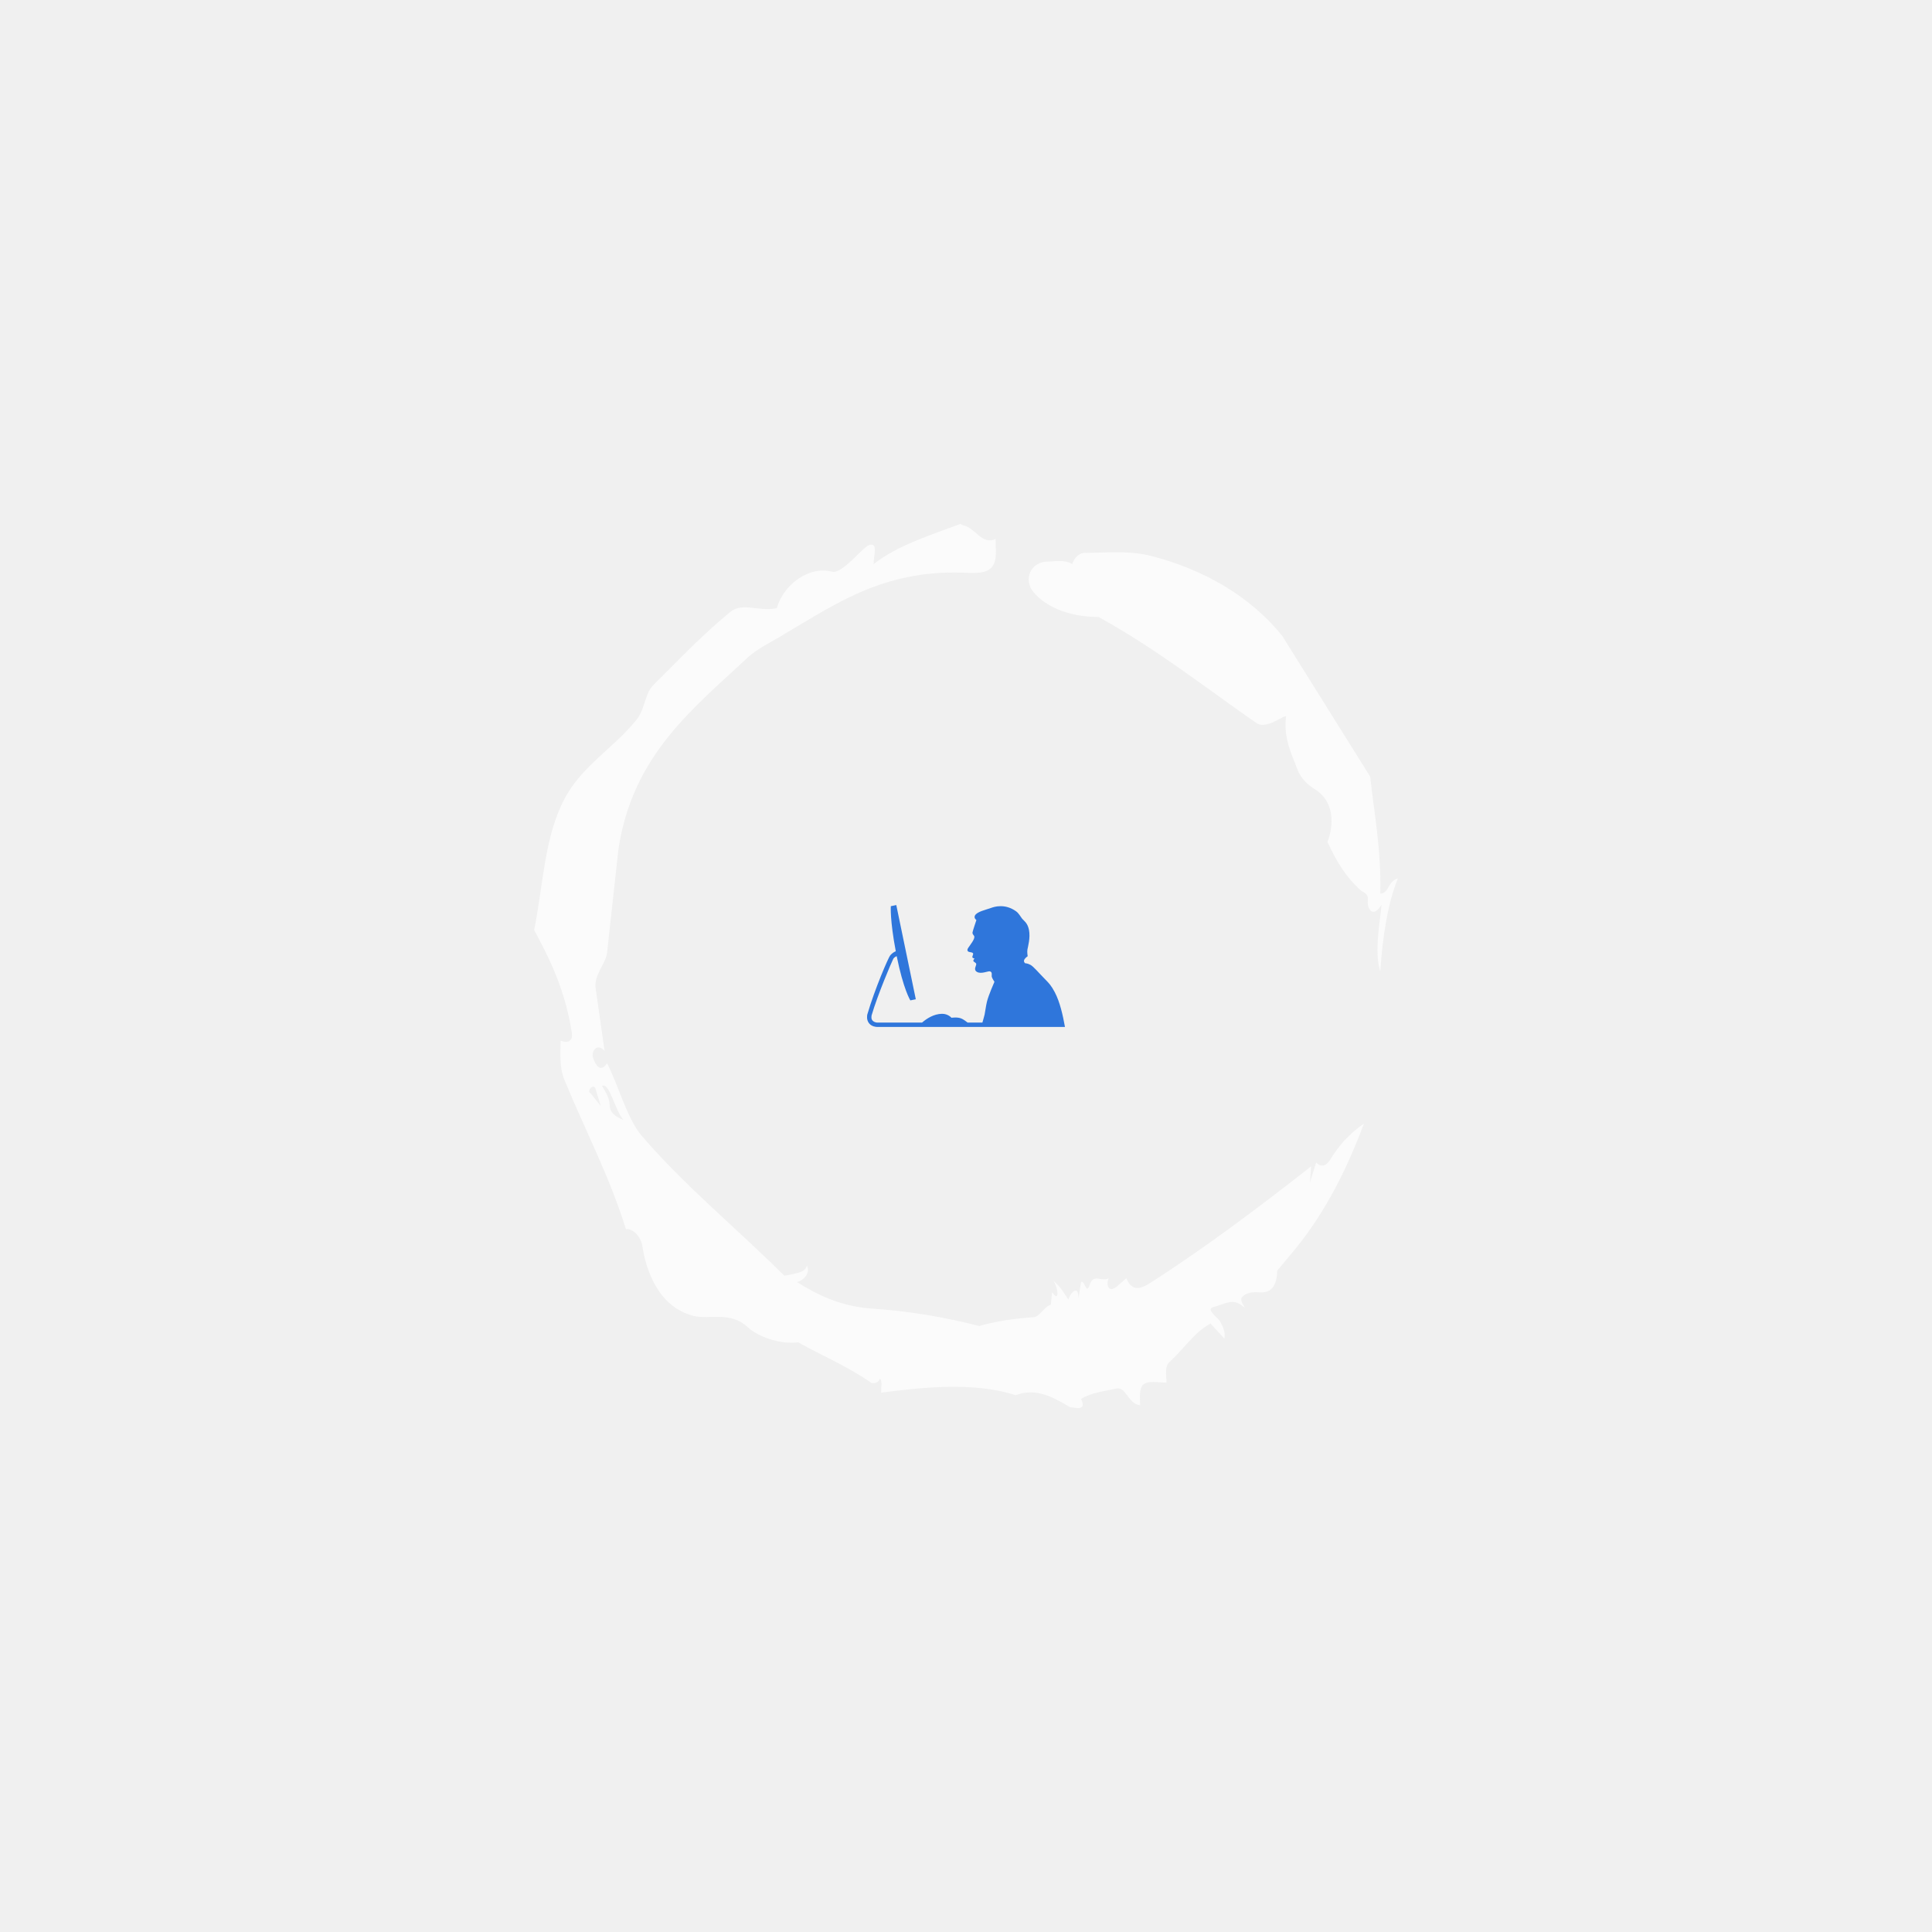
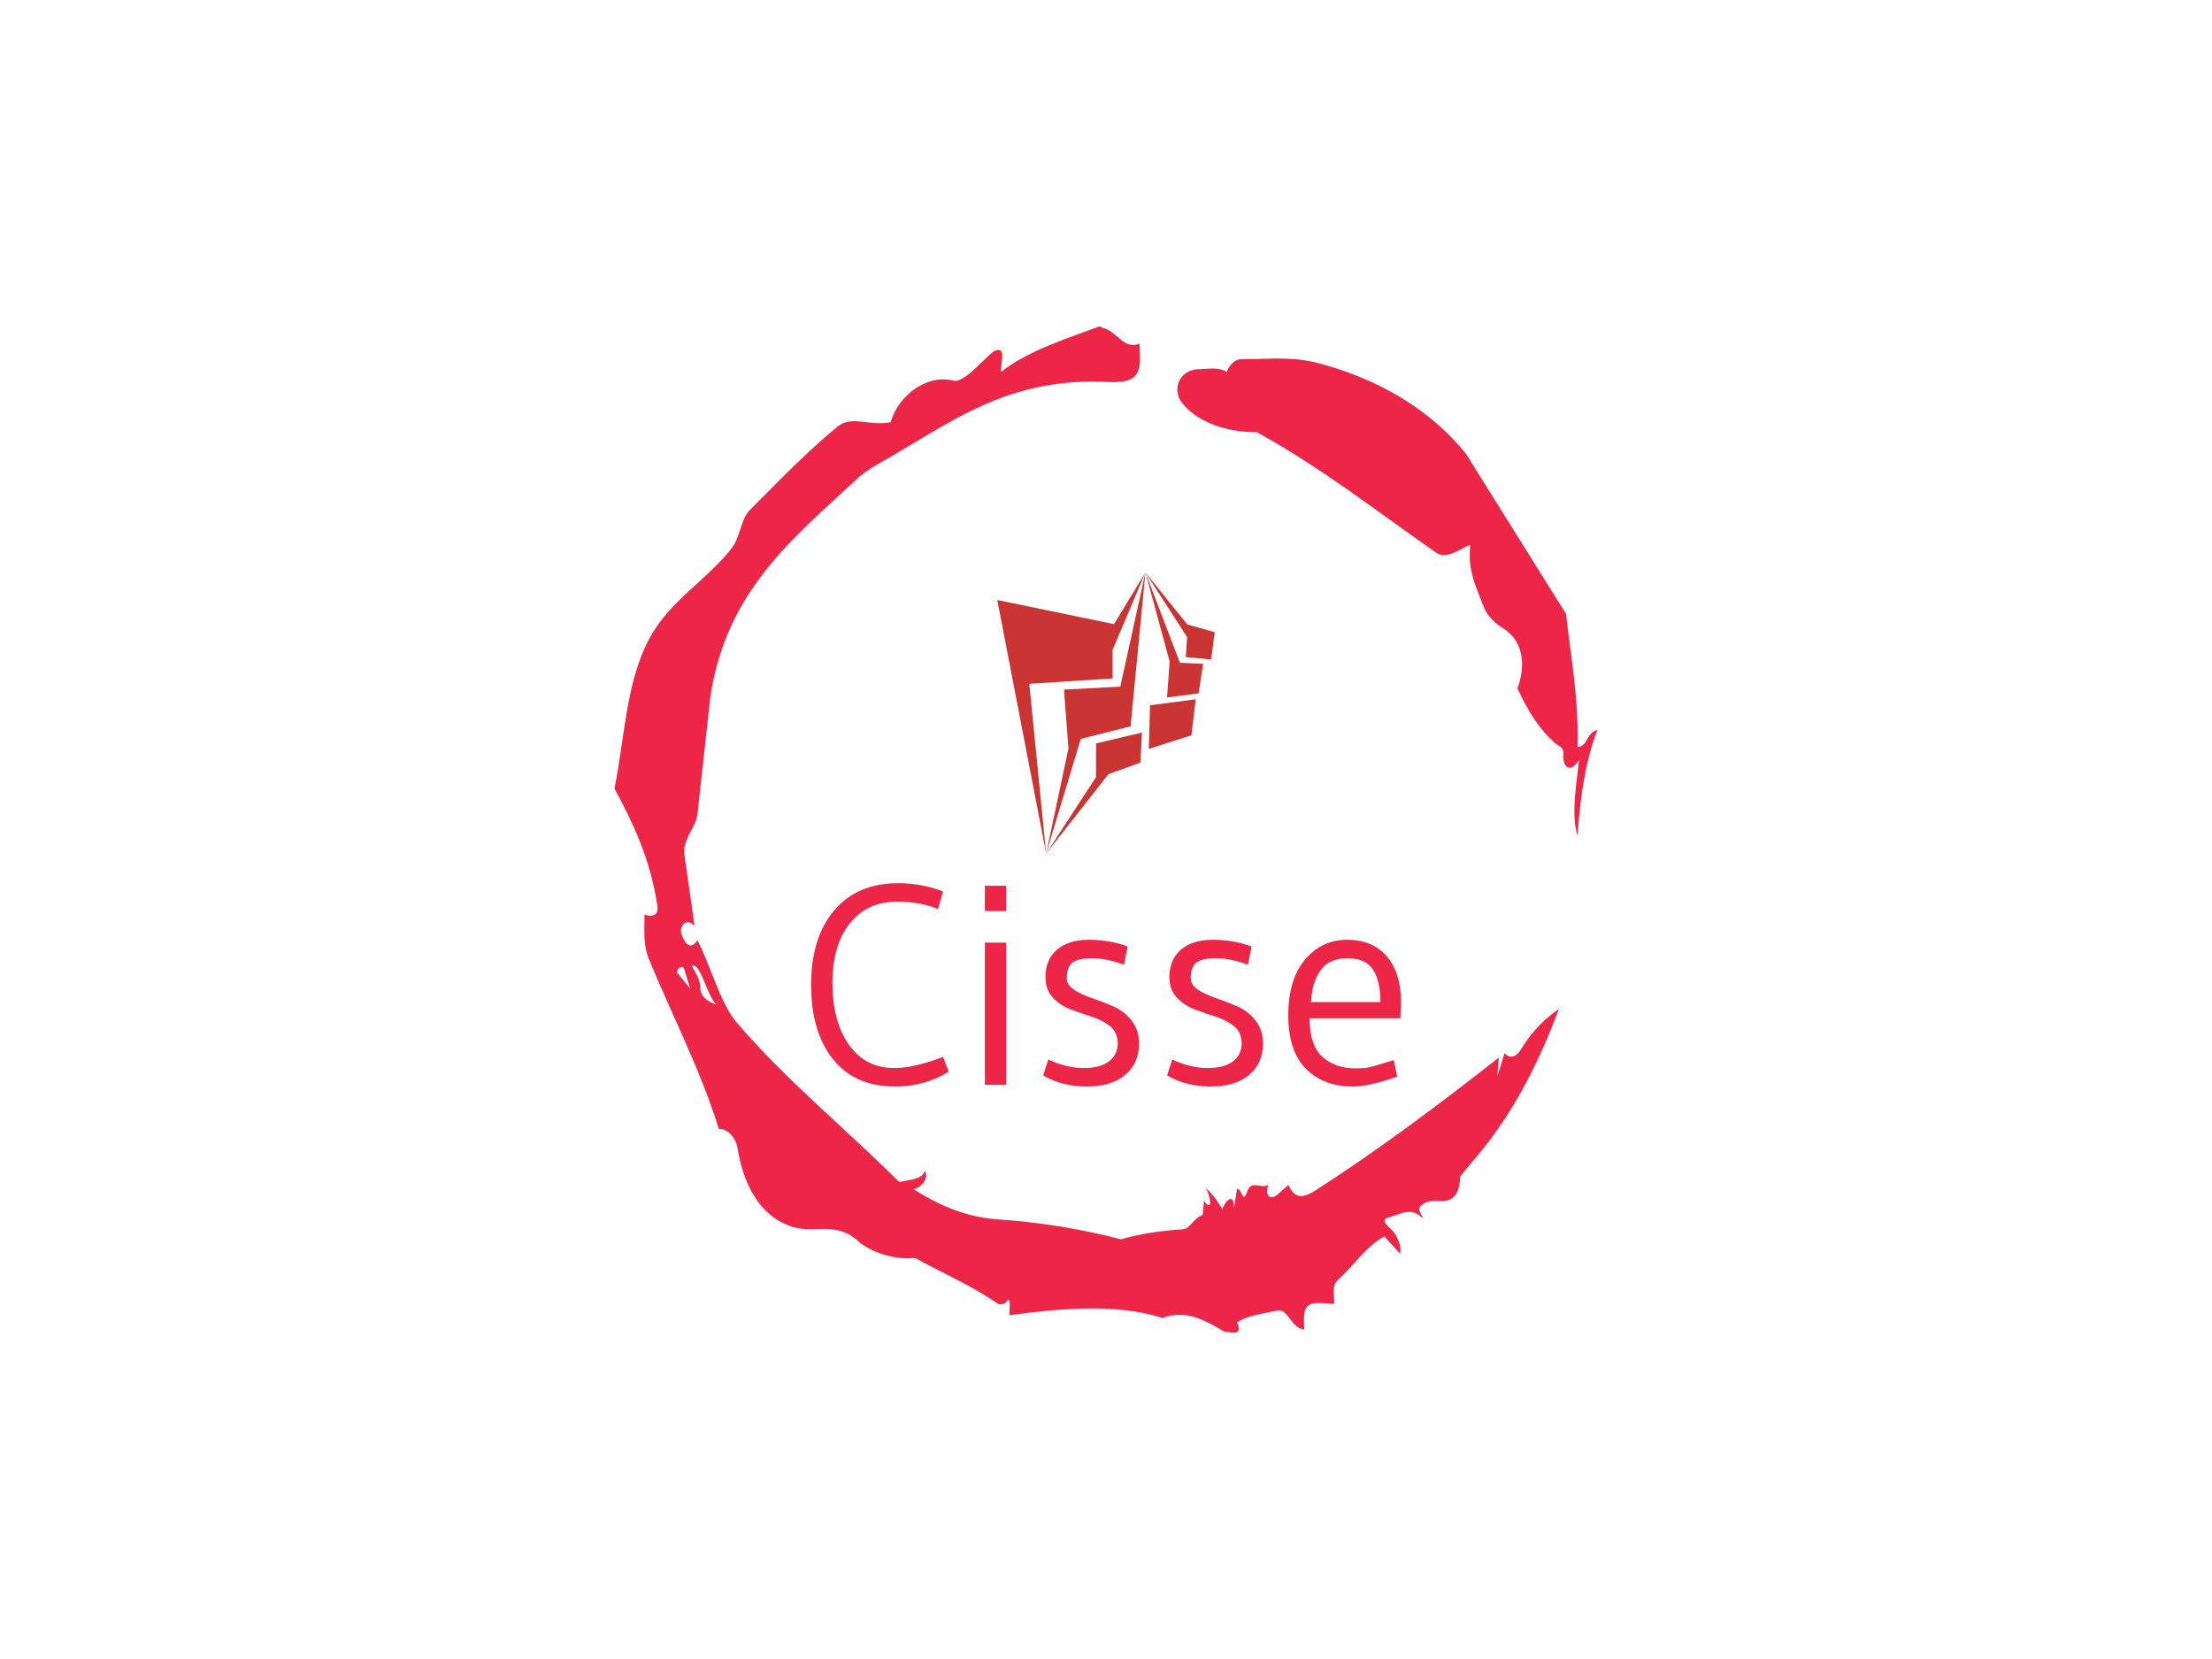
- <svg xmlns="http://www.w3.org/2000/svg" version="1.1" width="128" height="128" viewBox="0 0 128 128">
-   <g transform="matrix(0.4478261,0,0,0.4478261,35.33923,12.5)">
-     <svg viewBox="0 0 125 225" data-background-color="#1f2d5a" preserveAspectRatio="xMidYMid meet" height="230" width="128">
-       <g id="tight-bounds" transform="matrix(1,0,0,1,-0.000209,0)">
-         <svg viewBox="0 0 125 225" height="225" width="125">
+ <svg xmlns="http://www.w3.org/2000/svg" version="1.1" width="2000" height="1500" viewBox="0 0 2000 1500">
+   <rect width="2000" height="1500" fill="#ffffff" />
+   <g transform="matrix(0.4444444,0,0,0.4444444,555.5556,250)">
+     <svg viewBox="0 0 320 360" data-background-color="#ffffff" preserveAspectRatio="xMidYMid meet" height="2250" width="2000">
+       <g id="tight-bounds" transform="matrix(1,0,0,1,0,0)">
+         <svg viewBox="0 0 320 360" height="360" width="320">
          <g>
            <svg />
          </g>
          <g>
-             <svg viewBox="0 0 125 225" height="225" width="125">
+             <svg viewBox="0 0 320 360" height="360" width="320">
              <g>
-                 <path transform="translate(-29.29403,21.95688) scale(1.81951,1.81951)" d="M20.6 59.9l0.8 1-0.4-1.3c-0.1-0.6-0.8 0.1-0.4 0.3M21.5 59.3c0.3 0.5 0.6 1 0.6 1.5 0 0.7 0.6 1 1.1 1.2-0.7-0.8-1.1-3-1.7-2.7M59.9 16.9c1.7 0 3.3-0.2 5.1 0.2 4.4 1.1 8.1 3.3 10.6 6.4l7 11.2c0.3 2.8 0.9 5.9 0.8 9.3 0.7 0 0.6-1 1.4-1.2-0.8 2-1.2 4.5-1.4 7.4-0.5-1.6 0-4 0.1-5.3-0.7 1.1-1.1 0.3-1.1-0.2 0.1-0.8-0.3-0.7-0.6-1-1.1-1-1.8-2.1-2.6-3.8 0.5-1.3 0.6-3.2-1-4.2-0.5-0.3-1.1-0.8-1.4-1.6-0.4-1.1-1.1-2.4-0.9-4.1 0.1-0.5-1.5 1.1-2.4 0.4-3.9-2.7-7.8-5.8-12.5-8.4-2.5 0-4.3-0.9-5.2-2-0.8-1-0.2-2.3 1-2.4 0.7 0 1.5-0.2 2.1 0.2 0.1-0.4 0.5-0.9 1-0.9M50 14.6l0.2 0.1c1 0.2 1.5 1.6 2.6 1.1 0 0.7 0.1 1.4-0.1 1.9-0.3 0.8-1.2 0.8-1.9 0.8-6.7-0.4-10.6 2.4-14.7 4.8-1.1 0.7-2.3 1.2-3.2 2.1-4.3 4-9 7.7-10.1 15.1l-0.9 8.2c-0.1 0.9-1.1 1.8-0.9 2.9l0.7 4.9c-0.7-0.7-1.1 0.2-0.9 0.6 0.1 0.3 0.5 1.3 1.1 0.4 0.8 1.5 1.6 4.4 2.7 5.7 3.4 4 7.8 7.6 11.4 11.2 0.9-0.2 1.6-0.2 1.8-0.8 0.3 0.6-0.3 1.2-0.8 1.3 1.6 1 3.4 1.9 5.8 2.1 3.1 0.2 6 0.7 8.7 1.4 1.4-0.4 2.8-0.6 4.3-0.7 0.5 0 0.8-0.8 1.4-1l0.1-1c0.6 0.9 0.5-0.3 0.1-0.9 0.7 0.6 0.9 1.1 1.2 1.5 0-0.3 0.8-1.4 0.8-0.1l0.2-1.3c0.3-0.2 0.4 1.1 0.7 0.2 0.3-0.9 0.9-0.2 1.5-0.5-0.2 0.4-0.1 1.2 0.6 0.7l0.8-0.7c0.5 1.2 1.3 0.7 1.7 0.5 4.4-2.8 8.8-6.1 13-9.4l-0.1 1.3 0.5-1.6c0.5 0.5 0.9 0.1 1.1-0.2 0.6-1 1.4-2 2.7-2.9-1.6 4.3-3.5 7.7-5.9 10.5l-1 1.2c0 0.7-0.2 1.6-1 1.7-0.4 0.1-1.2-0.2-1.8 0.4-0.3 0.4 0.7 1.2-0.1 0.6-0.7-0.5-1.4 0-2.2 0.2-0.6 0.2 0.4 0.8 0.6 1.2 0.2 0.4 0.4 0.8 0.3 1.3l-1.1-1.2c-1.3 0.7-2.1 2-3.2 3-0.5 0.4-0.3 1.1-0.3 1.7-0.7 0-1.5-0.2-1.9 0.2-0.3 0.4-0.2 1-0.2 1.6-1-0.1-1.1-1.6-2-1.3-0.9 0.2-1.9 0.3-2.7 0.8 0.6 1.2-1 0.5-0.8 0.7-1.5-0.9-2.8-1.6-4.4-1-3.4-1.1-7.6-0.6-10.7-0.2 0-0.5 0.1-1-0.1-1.1-0.2 0.5-0.8 0.3-0.7 0.3-1.9-1.3-3.8-2.1-5.8-3.2-1.8 0.2-3.5-0.7-4-1.2-1.4-1.3-3-0.6-4.3-0.9-2.8-0.7-3.8-3.6-4.1-5.6-0.2-1-1-1.4-1.3-1.3-1.3-4.2-3.3-8-4.9-11.9-0.4-1-0.3-2-0.3-3.1 0.5 0.2 1 0.1 0.9-0.6-0.5-3.3-1.7-5.8-3-8.2 0.7-3.4 0.8-7.4 2.4-10.4 1.4-2.7 4-4.1 5.8-6.4 0.6-0.8 0.6-1.9 1.2-2.6 2-2 4-4.1 6.2-5.9 1-0.8 2.2 0 3.7-0.3 0.5-1.8 2.5-3.4 4.4-2.9 0.8 0.2 2.4-1.9 2.9-2.1 0.8-0.3 0.4 0.8 0.4 1.5 1.9-1.5 4.5-2.3 6.9-3.2" fill="#fbfbfb" fill-rule="nonzero" stroke="none" stroke-width="1" stroke-linecap="butt" stroke-linejoin="miter" stroke-miterlimit="10" stroke-dasharray="" stroke-dashoffset="0" font-family="none" font-weight="none" font-size="none" text-anchor="none" style="mix-blend-mode: normal" data-fill-palette-color="tertiary" />
+                 <path d="M20.961 227.22l3.726 4.658-1.863-6.056c-0.466-2.795-3.726 0.466-1.863 1.398M25.153 224.425c1.397 2.329 2.795 4.658 2.795 6.987 0 3.261 2.795 4.658 5.123 5.589-3.261-3.726-5.124-13.974-7.918-12.576M204.017 26.929c7.918 0 15.371-0.932 23.756 0.931 20.495 5.124 37.729 15.371 49.374 29.811l32.606 52.169c1.397 13.042 4.192 27.482 3.726 43.319 3.261 0 2.795-4.658 6.521-5.59-3.726 9.316-5.59 20.961-6.521 34.469-2.329-7.453 0-18.632 0.466-24.687-3.261 5.124-5.124 1.397-5.124-0.932 0.466-3.726-1.397-3.261-2.795-4.658-5.124-4.658-8.384-9.782-12.11-17.7 2.329-6.055 2.795-14.905-4.658-19.563-2.329-1.397-5.124-3.726-6.521-7.453-1.863-5.124-5.124-11.179-4.193-19.097 0.466-2.329-6.987 5.124-11.179 1.863-18.166-12.576-36.332-27.016-58.224-39.127-11.645 0-20.029-4.192-24.221-9.316-3.726-4.658-0.932-10.713 4.658-11.179 3.261 0 6.987-0.932 9.782 0.932 0.466-1.863 2.329-4.192 4.657-4.192M157.904 16.215l0.932 0.466c4.658 0.932 6.987 7.453 12.11 5.124 0 3.261 0.466 6.521-0.466 8.85-1.397 3.726-5.59 3.726-8.85 3.726-31.208-1.863-49.374 11.179-68.471 22.358-5.124 3.261-10.713 5.59-14.906 9.782-20.029 18.632-41.921 35.866-47.045 70.335l-4.192 38.195c-0.466 4.192-5.124 8.384-4.192 13.508l3.26 22.824c-3.261-3.261-5.124 0.932-4.192 2.795 0.466 1.397 2.329 6.055 5.124 1.863 3.726 6.987 7.453 20.495 12.576 26.55 15.837 18.632 36.332 35.4 53.101 52.169 4.192-0.932 7.453-0.932 8.384-3.727 1.397 2.795-1.397 5.59-3.726 6.056 7.453 4.658 15.837 8.85 27.016 9.781 14.44 0.932 27.948 3.261 40.524 6.522 6.521-1.863 13.042-2.795 20.029-3.261 2.329 0 3.726-3.726 6.521-4.658l0.466-4.658c2.795 4.192 2.329-1.397 0.466-4.192 3.261 2.795 4.192 5.124 5.589 6.987 0-1.397 3.726-6.521 3.727-0.466l0.931-6.055c1.397-0.932 1.863 5.124 3.261 0.931 1.397-4.192 4.192-0.932 6.987-2.329-0.932 1.863-0.466 5.59 2.794 3.261l3.727-3.261c2.329 5.59 6.055 3.261 7.918 2.329 20.495-13.042 40.99-28.413 60.553-43.784l-0.466 6.055 2.329-7.453c2.329 2.329 4.192 0.466 5.124-0.931 2.795-4.658 6.521-9.316 12.577-13.508-7.453 20.029-16.303 35.866-27.482 48.908l-4.658 5.59c0 3.261-0.932 7.453-4.658 7.918-1.863 0.466-5.59-0.932-8.384 1.863-1.397 1.863 3.261 5.59-0.466 2.795-3.261-2.329-6.521 0-10.248 0.932-2.795 0.932 1.863 3.726 2.795 5.589 0.932 1.863 1.863 3.726 1.398 6.056l-5.124-5.59c-6.055 3.261-9.782 9.316-14.906 13.974-2.329 1.863-1.397 5.124-1.397 7.918-3.261 0-6.987-0.932-8.85 0.932-1.397 1.863-0.932 4.658-0.932 7.453-4.658-0.466-5.124-7.453-9.315-6.056-4.192 0.932-8.85 1.397-12.577 3.727 2.795 5.59-4.658 2.329-3.726 3.26-6.987-4.192-13.042-7.453-20.495-4.658-15.837-5.124-35.4-2.795-49.84-0.931 0-2.329 0.466-4.658-0.466-5.124-0.932 2.329-3.726 1.397-3.26 1.397-8.85-6.055-17.7-9.782-27.016-14.905-8.384 0.932-16.303-3.261-18.632-5.59-6.521-6.055-13.974-2.795-20.029-4.192-13.042-3.261-17.7-16.769-19.098-26.084-0.932-4.658-4.658-6.521-6.055-6.056-6.055-19.563-15.371-37.263-22.824-55.429-1.863-4.658-1.397-9.316-1.397-14.44 2.329 0.932 4.658 0.466 4.192-2.794-2.329-15.371-7.918-27.016-13.974-38.195 3.261-15.837 3.726-34.469 11.179-48.443 6.521-12.576 18.632-19.098 27.016-29.811 2.795-3.726 2.795-8.85 5.59-12.11 9.316-9.316 18.632-19.098 28.879-27.482 4.658-3.726 10.247 0 17.234-1.397 2.329-8.384 11.645-15.837 20.495-13.508 3.726 0.932 11.179-8.85 13.508-9.782 3.726-1.397 1.863 3.726 1.863 6.987 8.85-6.987 20.961-10.713 32.14-14.906" fill="#ed2647" fill-rule="nonzero" stroke="none" stroke-width="1" stroke-linecap="butt" stroke-linejoin="miter" stroke-miterlimit="10" stroke-dasharray="" stroke-dashoffset="0" font-family="none" font-weight="none" font-size="none" text-anchor="none" style="mix-blend-mode: normal" data-fill-palette-color="tertiary" />
              </g>
-               <g transform="matrix(1,0,0,1,48.17785,103.6795)">
-                 <svg viewBox="0 0 28.644 17.641" height="17.641" width="28.644">
+               <g transform="matrix(1,0,0,1,64,96.33717)">
+                 <svg viewBox="0 0 192 167.326" height="167.326" width="192">
                  <g>
-                     <svg viewBox="0 0 28.644 17.641" height="17.641" width="28.644">
+                     <svg viewBox="0 0 192 167.326" height="167.326" width="192">
                      <g>
-                         <svg viewBox="0 0 28.644 17.641" height="17.641" width="28.644">
-                           <g id="textblocktransform">
-                             <svg viewBox="0 0 28.644 17.641" height="17.641" width="28.644" id="textblock">
-                               <g>
-                                 <svg viewBox="0 0 28.644 17.641" height="17.641" width="28.644">
+                         <svg viewBox="0 0 192 167.326" height="167.326" width="192">
+                           <g transform="matrix(1,0,0,1,0,101.1347)">
+                             <svg viewBox="0 0 192 66.191" height="66.191" width="192">
+                               <g id="textblocktransform">
+                                 <svg viewBox="0 0 192 66.191" height="66.191" width="192" id="textblock">
                                  <g>
-                                     <svg viewBox="0 0 28.644 17.641" height="17.641" width="28.644">
-                                       <g>
-                                         <svg version="1.1" x="0" y="0" viewBox="0.103 19.425 50.297 30.976" enable-background="new 0 0 50.4 50.4" xml:space="preserve" width="28.644" height="17.641" class="icon-icon-0" data-fill-palette-color="accent" id="icon-0">
-                                           <g fill="#2f76db" data-fill-palette-color="accent">
-                                             <path d="M47.802 41.557c-0.849-1.603-1.454-2.27-2.332-3.156-1.718-1.728-3.045-3.366-3.865-3.793-0.814-0.422-1.301-0.383-1.301-0.383s-0.364-0.232-0.313-0.678c0.064-0.554 0.936-1.114 0.936-1.114s-0.177-1.032-0.068-1.689c0.109-0.656 0.806-2.983 0.391-5.032-0.374-1.842-1.311-2.267-1.811-2.926-0.296-0.388-0.797-1.3-1.457-1.771-2.866-2.051-5.581-1.147-6.366-0.86-1.392 0.509-3.562 0.938-4.083 1.919-0.362 0.681 0.361 1.159 0.361 1.159s-0.955 2.828-0.988 3.15c-0.054 0.518 0.403 0.714 0.459 1.046 0.115 0.695-0.972 2.003-1.537 2.862-0.216 0.327-0.236 0.496-0.194 0.692 0.124 0.569 1.234 0.28 1.421 0.739 0.093 0.231-0.257 0.762-0.18 0.98 0.076 0.22 0.563 0.331 0.563 0.331s-0.386 0.322-0.307 0.606c0.081 0.287 0.684 0.383 0.724 0.791 0.038 0.409-0.796 1.411 0.177 1.983 1.1 0.646 2.845-0.283 3.32-0.135 0.699 0.217 0.332 0.999 0.466 1.429 0.144 0.454 0.663 1.222 0.663 1.222s-1.504 3.376-1.914 5.078c-0.274 1.146-0.452 2.64-0.585 3.233-0.076 0.35-0.341 1.283-0.562 2.045h-3.765c-0.486-0.389-1.055-0.79-1.574-1.02-1.001-0.441-2.514-0.194-2.514-0.194s-0.877-1.028-2.409-1.01c-2.133 0.024-3.973 1.274-5.066 2.224H2.756c-0.016 0-0.031 0.002-0.046 0.002-0.004 0-0.602 0.03-1.109-0.415-0.541-0.475-0.355-1.112-0.343-1.402 1.537-5.246 5.086-13.567 5.52-14.395 0.164-0.278 0.534-0.536 0.863-0.658 1.698 8.412 3.463 11.235 3.463 11.235l1.391-0.289L7.536 19.425l-1.391 0.289c0 0-0.245 3.521 1.263 11.449-0.599 0.247-1.041 0.627-1.412 1.044-0.433 0.484-3.893 8.428-5.821 15.015-0.01 0.036-0.018 0.074-0.021 0.11-0.01 0.135-0.269 1.246 0.488 2.173 0.623 0.76 1.642 0.896 2.014 0.896 0.052 0 0.092-0.002 0.117-0.003h27.438v-0.002H50.4C49.878 47.498 49.138 44.074 47.802 41.557z" fill="#2f76db" data-fill-palette-color="accent" />
-                                           </g>
+                                     <svg viewBox="0 0 192 66.191" height="66.191" width="192">
+                                       <g transform="matrix(1,0,0,1,0,0)">
+                                         <svg width="192" viewBox="2.5 -35.45 103.69 35.75" height="66.191" data-palette-color="#ed2647">
+                                           <path d="M17.3 0.3L17.3 0.3Q10.15 0.3 6.33-4.53 2.5-9.35 2.5-17.6 2.5-25.85 6.55-30.65 10.6-35.45 17.85-35.45L17.85-35.45Q21.85-35.45 25.7-34L25.7-34 24.8-30.9Q21.75-32.2 17.6-32.2L17.6-32.2Q12.35-32.2 9.3-28.38 6.25-24.55 6.25-17.88 6.25-11.2 9.13-7.08 12-2.95 17.15-2.95L17.15-2.95Q20.55-2.95 25.7-4.9L25.7-4.9 26.7-2.3Q22.4 0.3 17.3 0.3ZM36.8 0L33.05 0 33.05-25 36.8-25 36.8 0ZM33.05-35L36.8-35 36.8-30.55 33.05-30.55 33.05-35ZM43.3-1.65L44.2-4.45Q47.45-2.95 50.4-2.95 53.35-2.95 54.87-4.13 56.4-5.3 56.4-7.25 56.4-9.2 55.1-10.28 53.8-11.35 51.92-11.95 50.05-12.55 48.17-13.25 46.3-13.95 45-15.35 43.7-16.75 43.7-18.9L43.7-18.9Q43.7-22.05 45.75-23.78 47.8-25.5 51.3-25.5 54.8-25.5 57.8-24.45L57.8-24.45 58.15-24.3 57.5-21.1Q54.5-22.25 51.92-22.25 49.35-22.25 48.4-21.45 47.45-20.65 47.45-18.75L47.45-18.75Q47.45-17.55 48.75-16.7 50.05-15.85 51.92-15.23 53.8-14.6 55.67-13.78 57.55-12.95 58.85-11.3 60.15-9.65 60.15-7.25L60.15-7.25Q60.15-3.75 57.7-1.73 55.25 0.3 50.95 0.3 46.65 0.3 43.3-1.65L43.3-1.65ZM65.09-1.65L65.99-4.45Q69.24-2.95 72.19-2.95 75.14-2.95 76.67-4.13 78.19-5.3 78.19-7.25 78.19-9.2 76.89-10.28 75.59-11.35 73.72-11.95 71.84-12.55 69.97-13.25 68.09-13.95 66.79-15.35 65.49-16.75 65.49-18.9L65.49-18.9Q65.49-22.05 67.54-23.78 69.59-25.5 73.09-25.5 76.59-25.5 79.59-24.45L79.59-24.45 79.94-24.3 79.29-21.1Q76.29-22.25 73.72-22.25 71.14-22.25 70.19-21.45 69.24-20.65 69.24-18.75L69.24-18.75Q69.24-17.55 70.54-16.7 71.84-15.85 73.72-15.23 75.59-14.6 77.47-13.78 79.34-12.95 80.64-11.3 81.94-9.65 81.94-7.25L81.94-7.25Q81.94-3.75 79.49-1.73 77.04 0.3 72.74 0.3 68.44 0.3 65.09-1.65L65.09-1.65ZM106.09-11.7L106.09-11.7 90.14-11.7Q90.14-6.9 92.42-4.9 94.69-2.9 98.14-2.9L98.14-2.9Q99.89-2.9 100.59-3.08 101.29-3.25 101.92-3.43 102.54-3.6 102.79-3.7L102.79-3.7Q104.04-4.05 104.94-4.35L104.94-4.35 105.54-1.45Q100.54 0.3 97.74 0.3L97.74 0.3Q92.59 0.3 89.49-2.83 86.39-5.95 86.39-12.23 86.39-18.5 89.32-22 92.24-25.5 96.72-25.5 101.19-25.5 103.69-22.6 106.19-19.7 106.19-14.75L106.19-14.75Q106.19-13.4 106.09-11.7ZM90.39-14.55L90.39-14.55 102.59-14.55Q102.59-18.25 101.29-20.25 99.99-22.25 96.77-22.25 93.54-22.25 92.04-20.1 90.54-17.95 90.39-14.55Z" opacity="1" transform="matrix(1,0,0,1,0,0)" fill="#ed2647" class="wordmark-text-0" data-fill-palette-color="primary" id="text-0" />
                                        </svg>
                                      </g>
                                    </svg>
                                  </g>
                                </svg>
                              </g>
                            </svg>
                          </g>
+                           <g transform="matrix(1,0,0,1,60.60878,0)">
+                             <svg viewBox="0 0 70.782 91.476" height="91.476" width="70.782">
+                               <g>
+                                 <svg version="1.1" x="0" y="0" viewBox="12.983 1 75.686 97.813" enable-background="new 0 0 100 100" xml:space="preserve" height="91.476" width="70.782" class="icon-icon-0" data-fill-palette-color="accent" id="icon-0">
+                                   <g fill="#ca3433" data-fill-palette-color="accent">
+                                     <polygon fill-rule="evenodd" clip-rule="evenodd" points="12.983,10.59 30.001,98.813 24.129,39.764 53.15,37.872 53.096,27.989    64.549,1 53.622,18.977  " fill="#ca3433" data-fill-palette-color="accent" />
+                                     <polygon fill-rule="evenodd" clip-rule="evenodd" points="59.389,54.548 64.549,1.007 55.809,40.723 36.197,41.768 37.767,62.23    30.001,98.813 42.058,58.914  " fill="#ca3433" data-fill-palette-color="accent" />
+                                     <polygon fill-rule="evenodd" clip-rule="evenodd" points="62.8,67.182 63.349,56.729 47.37,60.484 47.338,72.281 30.001,98.813    51.681,71.197  " fill="#ca3433" data-fill-palette-color="accent" />
+                                     <polygon fill-rule="evenodd" clip-rule="evenodd" points="65.711,62.394 80.552,57.663 82.061,45.131 66.162,47.226  " fill="#ca3433" data-fill-palette-color="accent" />
+                                     <polygon fill-rule="evenodd" clip-rule="evenodd" points="72.07,44.502 83.058,43.085 84.639,32.807 76.56,32.434 64.549,1    72.979,31.967  " fill="#ca3433" data-fill-palette-color="accent" />
+                                     <polygon fill-rule="evenodd" clip-rule="evenodd" points="87.413,31.294 88.669,21.788 79.125,19.094 64.549,1 79.032,23.437    78.61,30.437  " fill="#ca3433" data-fill-palette-color="accent" />
+                                   </g>
+                                 </svg>
+                               </g>
+                             </svg>
+                           </g>
+                           <g />
                        </svg>
                      </g>
-                       <g />
                    </svg>
                  </g>
                </svg>
              </g>
            </svg>
          </g>
          <defs />
        </svg>
-         <rect width="125" height="225" fill="none" stroke="none" visibility="hidden" />
+         <rect width="320" height="360" fill="none" stroke="none" visibility="hidden" />
      </g>
    </svg>
  </g>
</svg>
